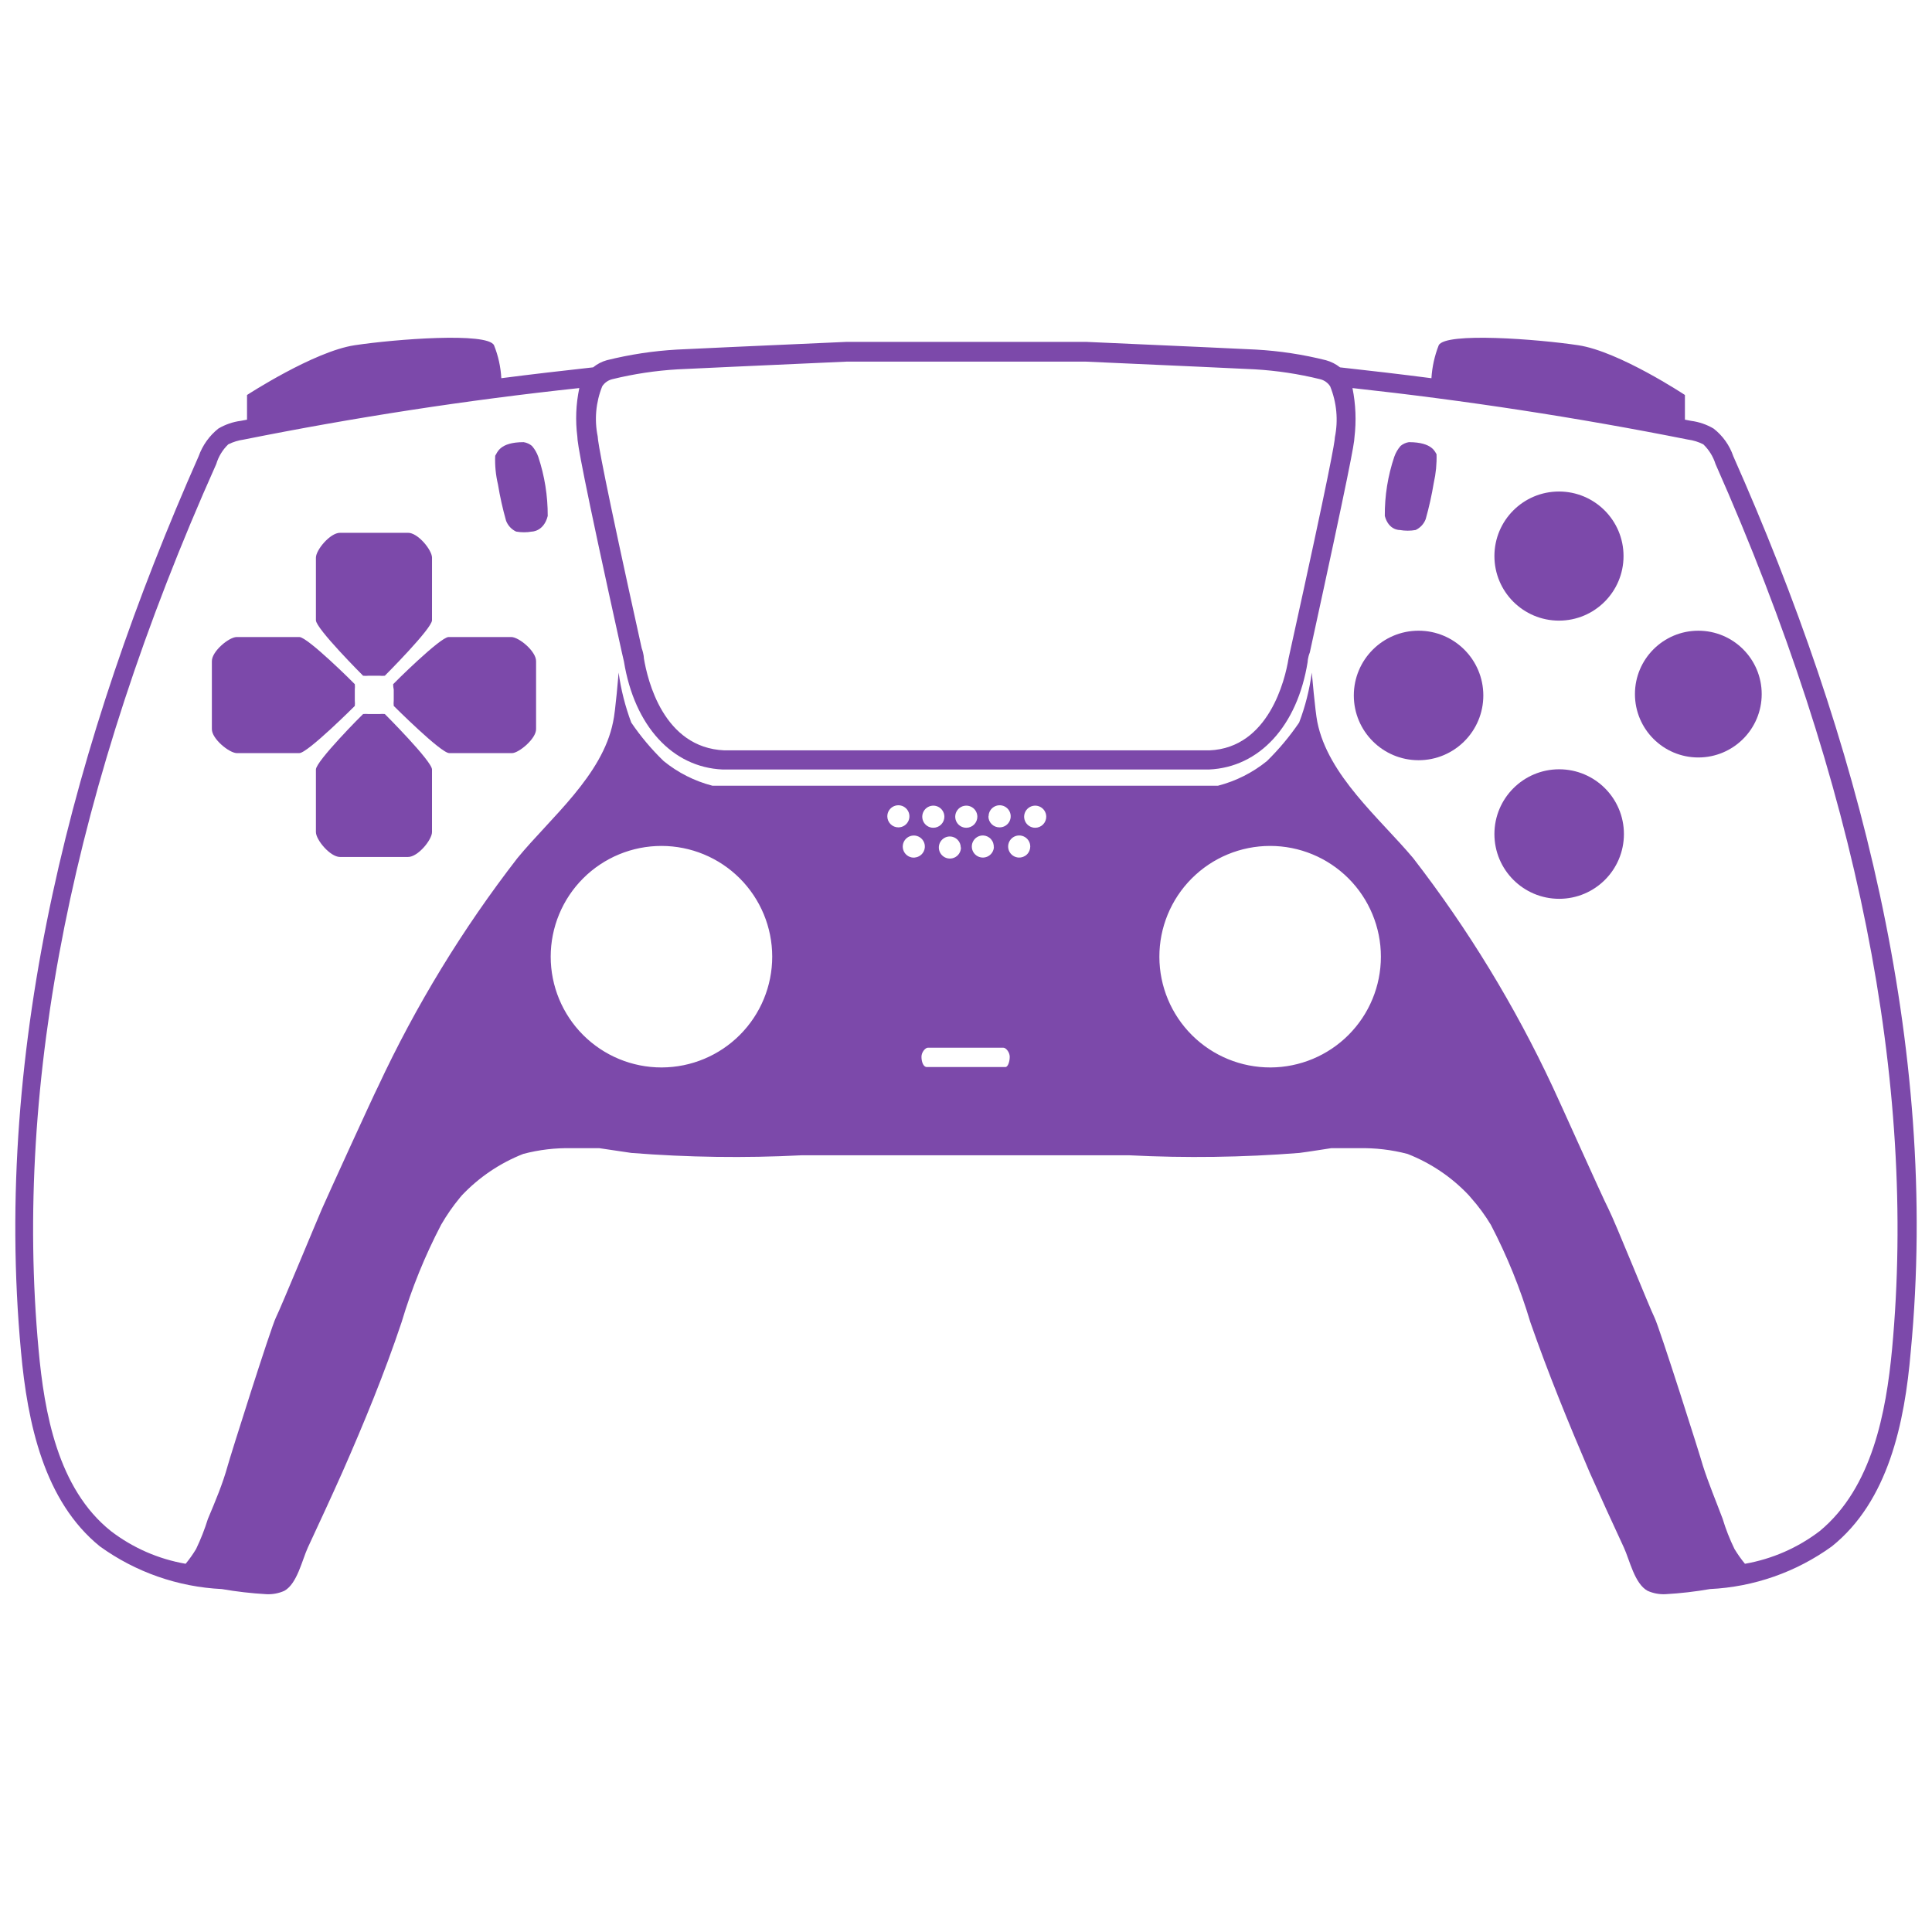
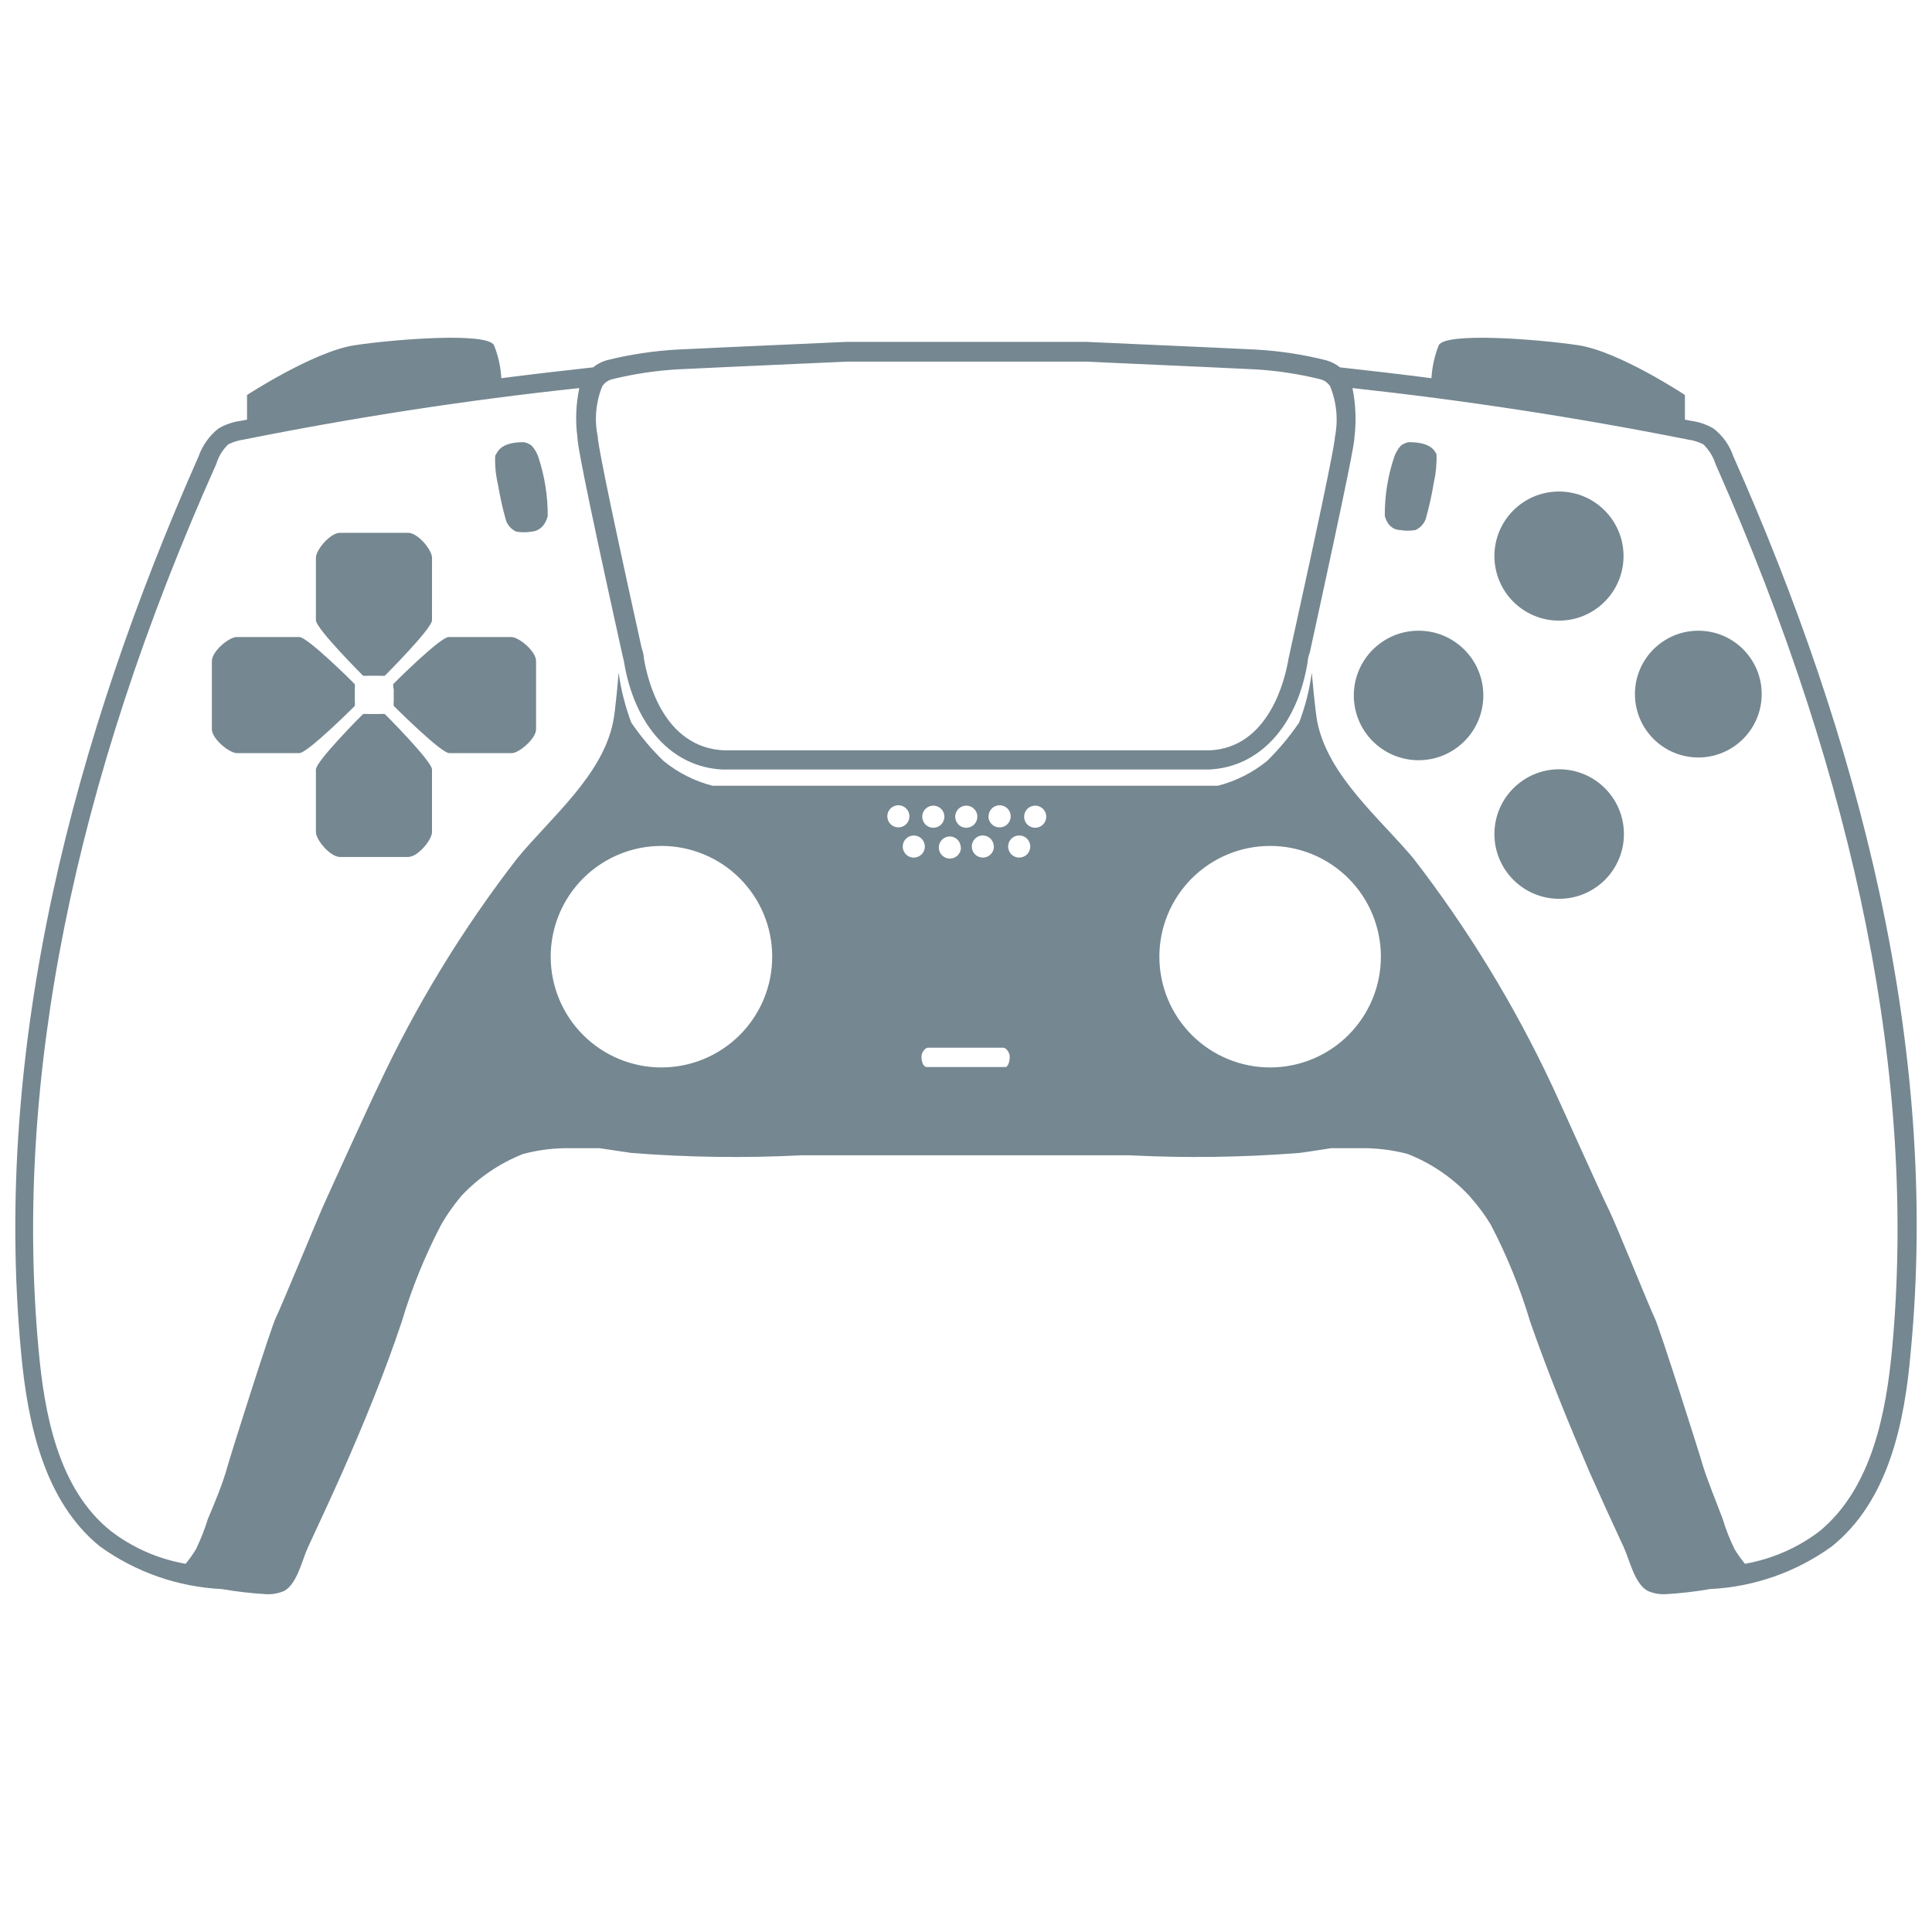
- <svg xmlns="http://www.w3.org/2000/svg" width="548pt" height="548pt" version="1.1" viewBox="0 0 548 548" id="svg242" fill="#7C49AA">
+ <svg xmlns="http://www.w3.org/2000/svg" width="548pt" height="548pt" version="1.1" viewBox="0 0 548 548" id="svg242" fill="#758791">
  <defs id="defs216">
    <symbol id="w" overflow="visible">
      <path d="m 18.766,-1.125 c -0.969,0.5 -1.98,0.875 -3.031,1.125 -1.043,0.258 -2.137,0.391 -3.281,0.391 -3.398,0 -6.09,-0.945 -8.078,-2.844 -1.992,-1.906 -2.984,-4.484 -2.984,-7.734 0,-3.258 0.992,-5.836 2.984,-7.734 1.988,-1.906 4.68,-2.859 8.078,-2.859 1.145,0 2.238,0.133 3.281,0.391 1.051,0.25 2.062,0.625 3.031,1.125 v 4.219 c -0.98,-0.656 -1.945,-1.141 -2.891,-1.453 -0.949,-0.312 -1.949,-0.469 -3,-0.469 -1.875,0 -3.352,0.605 -4.422,1.812 -1.074,1.199 -1.609,2.856 -1.609,4.969 0,2.106 0.535,3.762 1.609,4.969 1.07,1.199 2.547,1.797 4.422,1.797 1.051,0 2.051,-0.148 3,-0.453 0.945,-0.312 1.91,-0.801 2.891,-1.469 z" id="path147" />
    </symbol>
    <symbol id="b" overflow="visible">
      <path d="m 13.734,-11.141 c -0.438,-0.195 -0.871,-0.344 -1.297,-0.438 -0.418,-0.102 -0.84,-0.156 -1.266,-0.156 -1.262,0 -2.231,0.406 -2.906,1.219 -0.68,0.805 -1.016,1.953 -1.016,3.453 v 7.062 H 2.359 v -15.312 h 4.891 v 2.516 c 0.625,-1 1.344,-1.727 2.156,-2.188 0.82,-0.469 1.801,-0.703 2.938,-0.703 0.164,0 0.344,0.012 0.531,0.031 0.195,0.012 0.477,0.039 0.844,0.078 z" id="path150" />
    </symbol>
    <symbol id="a" overflow="visible">
      <path d="m 17.641,-7.703 v 1.406 H 6.188 c 0.125,1.148 0.539,2.008 1.25,2.578 0.707,0.574 1.703,0.859 2.984,0.859 1.031,0 2.082,-0.148 3.156,-0.453 1.082,-0.312 2.191,-0.773 3.328,-1.391 v 3.766 c -1.156,0.438 -2.312,0.766 -3.469,0.984 -1.156,0.227 -2.312,0.344 -3.469,0.344 -2.773,0 -4.93,-0.703 -6.469,-2.109 -1.531,-1.406 -2.297,-3.379 -2.297,-5.922 0,-2.5 0.754,-4.461 2.266,-5.891 1.508,-1.438 3.582,-2.156 6.219,-2.156 2.406,0 4.332,0.73 5.781,2.188 1.445,1.449 2.172,3.383 2.172,5.797 z m -5.031,-1.625 c 0,-0.926 -0.273,-1.672 -0.812,-2.234 -0.543,-0.57 -1.25,-0.859 -2.125,-0.859 -0.949,0 -1.719,0.266 -2.312,0.797 -0.594,0.531 -0.965,1.297 -1.109,2.297 z" id="path153" />
    </symbol>
    <symbol id="f" overflow="visible">
      <path d="m 9.219,-6.891 c -1.023,0 -1.793,0.172 -2.312,0.516 -0.512,0.344 -0.766,0.855 -0.766,1.531 0,0.625 0.207,1.117 0.625,1.469 0.414,0.344 0.988,0.516 1.719,0.516 0.926,0 1.703,-0.328 2.328,-0.984 0.633,-0.664 0.953,-1.492 0.953,-2.484 v -0.562 z m 7.469,-1.844 V 0 h -4.922 v -2.266 c -0.656,0.93 -1.398,1.605 -2.219,2.031 -0.824,0.414 -1.824,0.625 -3,0.625 -1.586,0 -2.871,-0.457 -3.859,-1.375 -0.992,-0.926 -1.484,-2.129 -1.484,-3.609 0,-1.789 0.613,-3.102 1.844,-3.938 1.238,-0.844 3.18,-1.266 5.828,-1.266 h 2.891 v -0.391 c 0,-0.77 -0.309,-1.332 -0.922,-1.688 -0.617,-0.363 -1.57,-0.547 -2.859,-0.547 -1.055,0 -2.031,0.105 -2.938,0.312 -0.898,0.211 -1.73,0.523 -2.5,0.938 v -3.734 c 1.039,-0.25 2.086,-0.441 3.141,-0.578 1.062,-0.133 2.125,-0.203 3.188,-0.203 2.758,0 4.75,0.547 5.969,1.641 1.227,1.086 1.844,2.856 1.844,5.312 z" id="path156" />
    </symbol>
    <symbol id="e" overflow="visible">
      <path d="m 7.703,-19.656 v 4.344 H 12.75 v 3.5 H 7.703 v 6.5 c 0,0.711 0.141,1.188 0.422,1.438 0.281,0.25 0.836,0.375 1.672,0.375 h 2.516 v 3.5 h -4.188 c -1.938,0 -3.312,-0.398 -4.125,-1.203 -0.805,-0.812 -1.203,-2.18 -1.203,-4.109 v -6.5 h -2.422 v -3.5 h 2.422 v -4.344 z" id="path159" />
    </symbol>
    <symbol id="g" overflow="visible">
      <path d="m 12.766,-13.078 v -8.203 h 4.922 V -1e-4 H 12.766 v -2.219 c -0.668,0.906 -1.406,1.57 -2.219,1.984 -0.813,0.414 -1.758,0.625 -2.828,0.625 -1.887,0 -3.434,-0.75 -4.641,-2.25 -1.211,-1.5 -1.812,-3.426 -1.812,-5.781 0,-2.363 0.602,-4.297 1.812,-5.797 1.207,-1.5 2.754,-2.25 4.641,-2.25 1.062,0 2,0.215 2.812,0.641 0.82,0.43 1.566,1.086 2.234,1.969 z m -3.219,9.922 c 1.039,0 1.836,-0.379 2.391,-1.141 0.551,-0.77 0.828,-1.883 0.828,-3.344 0,-1.457 -0.277,-2.566 -0.828,-3.328 -0.555,-0.77 -1.352,-1.156 -2.391,-1.156 -1.043,0 -1.84,0.387 -2.391,1.156 -0.555,0.762 -0.828,1.871 -0.828,3.328 0,1.461 0.273,2.574 0.828,3.344 0.551,0.762 1.348,1.141 2.391,1.141 z" id="path162" />
    </symbol>
    <symbol id="k" overflow="visible">
      <path d="m 10.5,-3.156 c 1.051,0 1.852,-0.379 2.406,-1.141 0.551,-0.77 0.828,-1.883 0.828,-3.344 0,-1.457 -0.277,-2.566 -0.828,-3.328 -0.555,-0.77 -1.355,-1.156 -2.406,-1.156 -1.055,0 -1.859,0.387 -2.422,1.156 -0.555,0.773 -0.828,1.883 -0.828,3.328 0,1.449 0.273,2.559 0.828,3.328 0.562,0.773 1.367,1.156 2.422,1.156 z m -3.25,-9.922 c 0.676,-0.883 1.422,-1.539 2.234,-1.969 0.82,-0.426 1.766,-0.641 2.828,-0.641 1.895,0 3.445,0.75 4.656,2.25 1.207,1.5 1.812,3.434 1.812,5.797 0,2.356 -0.605,4.281 -1.812,5.781 -1.211,1.5 -2.762,2.25 -4.656,2.25 -1.062,0 -2.008,-0.211 -2.828,-0.625 C 8.672,-0.66 7.926,-1.32 7.25,-2.219 V -2e-5 H 2.359 v -21.281 H 7.25 Z" id="path165" />
    </symbol>
    <symbol id="j" overflow="visible">
      <path d="m 0.344,-15.312 h 4.891 l 4.125,10.391 3.5,-10.391 h 4.891 l -6.438,16.766 c -0.648,1.695 -1.402,2.883 -2.266,3.562 -0.867,0.688 -2,1.031 -3.406,1.031 H 2.797 V 2.829 h 1.531 c 0.832,0 1.438,-0.137 1.812,-0.406 C 6.523,2.161 6.82,1.692 7.031,1.016 L 7.172,0.595 Z" id="path168" />
    </symbol>
    <symbol id="i" overflow="visible">
      <path d="m 2.578,-20.406 h 14.203 v 3.969 H 7.828 v 3.797 h 8.422 v 3.984 H 7.828 v 4.672 h 9.25 V 4e-4 h -14.5 z" id="path171" />
    </symbol>
    <symbol id="v" overflow="visible">
      <path d="M 2.359,-21.281 H 7.25 V 0 H 2.359 Z" id="path174" />
    </symbol>
    <symbol id="u" overflow="visible">
      <path d="M 2.359,-15.312 H 7.25 V 0 H 2.359 Z m 0,-5.969 H 7.25 v 4 H 2.359 Z" id="path177" />
    </symbol>
    <symbol id="d" overflow="visible">
      <path d="M 17.75,-9.328 V 0 h -4.922 v -7.141 c 0,-1.32 -0.031,-2.234 -0.094,-2.734 -0.062,-0.5 -0.168,-0.867 -0.312,-1.109 -0.188,-0.312 -0.449,-0.555 -0.781,-0.734 -0.324,-0.176 -0.695,-0.266 -1.109,-0.266 -1.023,0 -1.824,0.398 -2.406,1.188 -0.586,0.781 -0.875,1.871 -0.875,3.266 V -1e-4 H 2.359 v -15.312 H 7.25 v 2.234 c 0.738,-0.883 1.52,-1.539 2.344,-1.969 0.832,-0.426 1.75,-0.641 2.75,-0.641 1.77,0 3.113,0.547 4.031,1.641 0.914,1.086 1.375,2.656 1.375,4.719 z" id="path180" />
    </symbol>
    <symbol id="t" overflow="visible">
      <path d="m 10.75,-12.516 c 0.82,0 1.445,-0.18 1.875,-0.547 0.438,-0.363 0.656,-0.898 0.656,-1.609 0,-0.695 -0.219,-1.227 -0.656,-1.594 -0.43,-0.375 -1.055,-0.562 -1.875,-0.562 H 7.828 v 4.312 z m 0.172,8.938 c 1.062,0 1.859,-0.223 2.391,-0.672 0.531,-0.445 0.797,-1.125 0.797,-2.031 0,-0.883 -0.266,-1.547 -0.797,-1.984 -0.523,-0.438 -1.32,-0.656 -2.391,-0.656 h -3.094 v 5.344 z m 4.891,-7.344 c 1.133,0.324 2.008,0.93 2.625,1.812 0.625,0.887 0.938,1.969 0.938,3.25 0,1.969 -0.668,3.438 -2,4.406 -1.336,0.969 -3.356,1.453 -6.062,1.453 h -8.734 v -20.406 h 7.891 c 2.832,0 4.883,0.43 6.156,1.281 1.281,0.855 1.922,2.227 1.922,4.109 0,1 -0.234,1.852 -0.703,2.547 -0.469,0.688 -1.148,1.203 -2.031,1.547 z" id="path183" />
    </symbol>
    <symbol id="s" overflow="visible">
      <path d="m 14.312,-14.828 v 3.719 c -1.043,-0.438 -2.055,-0.766 -3.031,-0.984 -0.98,-0.219 -1.902,-0.328 -2.766,-0.328 -0.93,0 -1.621,0.117 -2.078,0.344 -0.449,0.23 -0.672,0.59 -0.672,1.078 0,0.387 0.172,0.684 0.516,0.891 0.344,0.211 0.957,0.367 1.844,0.469 l 0.859,0.125 c 2.508,0.324 4.195,0.852 5.062,1.578 0.863,0.73 1.297,1.871 1.297,3.422 0,1.637 -0.605,2.867 -1.812,3.688 -1.199,0.812 -2.992,1.219 -5.375,1.219 -1.023,0 -2.074,-0.078 -3.156,-0.234 -1.074,-0.156 -2.18,-0.395 -3.312,-0.719 v -3.719 c 0.969,0.48 1.961,0.84 2.984,1.078 1.031,0.23 2.078,0.344 3.141,0.344 0.957,0 1.676,-0.129 2.156,-0.391 0.477,-0.27 0.719,-0.664 0.719,-1.188 0,-0.438 -0.168,-0.758 -0.5,-0.969 -0.336,-0.219 -0.996,-0.383 -1.984,-0.5 L 7.343,-6.016 c -2.18,-0.27 -3.703,-0.773 -4.578,-1.516 -0.875,-0.738 -1.312,-1.859 -1.312,-3.359 0,-1.625 0.551,-2.828 1.656,-3.609 1.113,-0.789 2.82,-1.188 5.125,-1.188 0.895,0 1.836,0.074 2.828,0.219 1,0.137 2.082,0.352 3.25,0.641 z" id="path186" />
    </symbol>
    <symbol id="c" overflow="visible">
      <path d="m 9.641,-12.188 c -1.086,0 -1.914,0.391 -2.484,1.172 -0.574,0.781 -0.859,1.906 -0.859,3.375 0,1.469 0.285,2.594 0.859,3.375 0.57,0.773 1.398,1.156 2.484,1.156 1.062,0 1.875,-0.383 2.438,-1.156 0.57,-0.781 0.859,-1.906 0.859,-3.375 0,-1.469 -0.289,-2.594 -0.859,-3.375 -0.562,-0.781 -1.375,-1.172 -2.438,-1.172 z m 0,-3.5 c 2.633,0 4.691,0.715 6.172,2.141 1.477,1.418 2.219,3.387 2.219,5.906 0,2.512 -0.742,4.481 -2.219,5.906 C 14.332,-0.317 12.273,0.39 9.641,0.39 6.992,0.39 4.926,-0.317 3.438,-1.735 1.945,-3.161 1.203,-5.13 1.203,-7.641 c 0,-2.519 0.742,-4.488 2.234,-5.906 1.488,-1.426 3.555,-2.141 6.203,-2.141 z" id="path189" />
    </symbol>
    <symbol id="h" overflow="visible">
      <path d="m 2.188,-5.969 v -9.344 h 4.922 v 1.531 c 0,0.836 -0.008,1.875 -0.016,3.125 -0.012,1.25 -0.016,2.086 -0.016,2.5 0,1.242 0.031,2.133 0.094,2.672 0.07,0.543 0.18,0.934 0.328,1.172 0.207,0.324 0.473,0.574 0.797,0.75 0.32,0.168 0.691,0.25 1.109,0.25 1.02,0 1.82,-0.391 2.406,-1.172 0.582,-0.781 0.875,-1.867 0.875,-3.266 v -7.562 h 4.891 V -6e-4 H 12.688 V -2.219 C 11.945,-1.321 11.164,-0.661 10.344,-0.235 9.519,0.179 8.609,0.39 7.609,0.39 5.848,0.39 4.504,-0.149 3.578,-1.235 2.648,-2.317 2.188,-3.895 2.188,-5.969 Z" id="path192" />
    </symbol>
    <symbol id="r" overflow="visible">
      <path d="m 12.422,-21.281 v 3.219 H 9.719 c -0.688,0 -1.172,0.125 -1.453,0.375 -0.273,0.25 -0.406,0.688 -0.406,1.312 v 1.062 h 4.188 v 3.5 H 7.86 V -2e-4 h -4.891 v -11.812 h -2.438 v -3.5 h 2.438 v -1.062 c 0,-1.664 0.461,-2.898 1.391,-3.703 0.926,-0.801 2.367,-1.203 4.328,-1.203 z" id="path195" />
    </symbol>
    <symbol id="q" overflow="visible">
      <path d="m 16.547,-12.766 c 0.613,-0.945 1.348,-1.672 2.203,-2.172 0.852,-0.5 1.789,-0.75 2.812,-0.75 1.758,0 3.098,0.547 4.016,1.641 0.926,1.086 1.391,2.656 1.391,4.719 V -4e-4 h -4.922 v -7.984 -0.359 c 0.008,-0.133 0.016,-0.32 0.016,-0.562 0,-1.082 -0.164,-1.863 -0.484,-2.344 -0.312,-0.488 -0.824,-0.734 -1.531,-0.734 -0.93,0 -1.648,0.387 -2.156,1.156 -0.512,0.762 -0.773,1.867 -0.781,3.312 v 7.516 h -4.922 v -7.984 c 0,-1.695 -0.148,-2.785 -0.438,-3.266 -0.293,-0.488 -0.812,-0.734 -1.562,-0.734 -0.938,0 -1.664,0.387 -2.172,1.156 -0.512,0.762 -0.766,1.859 -0.766,3.297 v 7.531 h -4.922 v -15.312 h 4.922 v 2.234 c 0.602,-0.863 1.289,-1.516 2.062,-1.953 0.781,-0.438 1.641,-0.656 2.578,-0.656 1.062,0 2,0.258 2.812,0.766 0.812,0.512 1.426,1.23 1.844,2.156 z" id="path198" />
    </symbol>
    <symbol id="p" overflow="visible">
      <path d="M 17.75,-9.328 V 0 h -4.922 v -7.109 c 0,-1.344 -0.031,-2.266 -0.094,-2.766 -0.062,-0.5 -0.168,-0.867 -0.312,-1.109 -0.188,-0.312 -0.449,-0.555 -0.781,-0.734 -0.324,-0.176 -0.695,-0.266 -1.109,-0.266 -1.023,0 -1.824,0.398 -2.406,1.188 -0.586,0.781 -0.875,1.871 -0.875,3.266 V -1e-4 H 2.359 v -21.281 H 7.25 v 8.203 c 0.738,-0.883 1.52,-1.539 2.344,-1.969 0.832,-0.426 1.75,-0.641 2.75,-0.641 1.77,0 3.113,0.547 4.031,1.641 0.914,1.086 1.375,2.656 1.375,4.719 z" id="path201" />
    </symbol>
    <symbol id="o" overflow="visible">
      <path d="m 2.578,-20.406 h 5.875 l 7.422,14 v -14 h 4.984 V 0 h -5.875 L 7.562,-14 V 0 H 2.578 Z" id="path204" />
    </symbol>
    <symbol id="n" overflow="visible">
      <path d="m 2.578,-20.406 h 8.734 c 2.594,0 4.582,0.578 5.969,1.734 1.395,1.148 2.094,2.789 2.094,4.922 0,2.137 -0.699,3.781 -2.094,4.938 -1.387,1.156 -3.375,1.734 -5.969,1.734 H 7.828 V 3e-4 h -5.25 z m 5.25,3.812 v 5.703 H 10.75 c 1.02,0 1.805,-0.25 2.359,-0.75 0.562,-0.5 0.844,-1.203 0.844,-2.109 0,-0.914 -0.281,-1.617 -0.844,-2.109 -0.555,-0.488 -1.34,-0.734 -2.359,-0.734 z" id="path207" />
    </symbol>
    <symbol id="m" overflow="visible">
      <path d="M 2.359,-15.312 H 7.25 v 15.031 c 0,2.051 -0.496,3.617 -1.484,4.703 -0.98,1.082 -2.406,1.625 -4.281,1.625 H -0.938 V 2.828 h 0.859 c 0.926,0 1.562,-0.211 1.906,-0.625 0.352,-0.418 0.531,-1.246 0.531,-2.484 z m 0,-5.969 H 7.25 v 4 H 2.359 Z" id="path210" />
    </symbol>
    <symbol id="l" overflow="visible">
      <path d="m 14.719,-14.828 v 3.984 c -0.656,-0.457 -1.324,-0.797 -2,-1.016 -0.668,-0.219 -1.359,-0.328 -2.078,-0.328 -1.367,0 -2.434,0.402 -3.203,1.203 -0.762,0.793 -1.141,1.906 -1.141,3.344 0,1.43 0.379,2.543 1.141,3.344 0.77,0.793 1.836,1.188 3.203,1.188 0.758,0 1.484,-0.109 2.172,-0.328 0.688,-0.227 1.32,-0.566 1.906,-1.016 v 4 c -0.762,0.281 -1.539,0.488 -2.328,0.625 -0.781,0.145 -1.574,0.219 -2.375,0.219 -2.762,0 -4.922,-0.707 -6.484,-2.125 -1.555,-1.414 -2.328,-3.383 -2.328,-5.906 0,-2.531 0.773,-4.504 2.328,-5.922 1.562,-1.414 3.723,-2.125 6.484,-2.125 0.801,0 1.594,0.074 2.375,0.219 0.781,0.137 1.555,0.352 2.328,0.641 z" id="path213" />
    </symbol>
  </defs>
  <g id="g240" transform="translate(-75.92424,-6.015258)">
    <path d="m 567.56,135.41 c -1.059,-3.102 -3.008,-5.828 -5.598,-7.84 -1.961,-1.152 -4.133,-1.895 -6.387,-2.184 l -1.734,-0.336 v -7 c 0,0 -18.703,-12.375 -30.238,-14.109 -11.535,-1.734 -37.688,-3.754 -39.594,0 -1.172,2.988 -1.871,6.144 -2.07,9.352 -8.625,-1.121 -17.305,-2.129 -25.93,-3.078 v -0.004 c -1.176,-0.93 -2.527,-1.617 -3.977,-2.016 -6.516,-1.637 -13.172,-2.648 -19.879,-3.023 l -15.512,-0.727 -32.594,-1.457 h -68.039 l -32.535,1.457 -15.512,0.727 c -6.727,0.379 -13.402,1.391 -19.938,3.023 -1.414,0.395 -2.731,1.082 -3.863,2.016 -8.68,0.953 -17.359,1.961 -26.039,3.078 v 0.004 c -0.176,-3.211 -0.875,-6.371 -2.074,-9.352 -1.848,-3.754 -28,-1.734 -39.535,0 -11.535,1.734 -30.52,14.113 -30.52,14.113 v 7 l -1.793,0.336 v -0.004 c -2.234,0.297 -4.387,1.039 -6.328,2.184 -2.562,2.039 -4.5,4.758 -5.598,7.84 -35.281,79.746 -58.465,166.99 -50.402,253.91 1.848,20.383 6.551,42.504 22.398,55.328 h 0.004 c 10.102,7.289 22.105,11.492 34.551,12.094 4.188,0.727 8.414,1.211 12.656,1.457 1.75,0.086 3.496,-0.238 5.094,-0.953 3.641,-2.016 5.039,-8.734 6.664,-12.266 3.305,-7.113 6.609,-14.223 9.801,-21.391 6.16,-14 11.93,-28 16.801,-42.559 2.844,-9.539 6.594,-18.785 11.199,-27.609 1.555,-2.699 3.332,-5.269 5.32,-7.672 l 0.617,-0.727 c 4.863,-5.121 10.785,-9.117 17.359,-11.703 4.492,-1.188 9.129,-1.734 13.777,-1.625 h 7.84 l 9.07,1.344 c 16.023,1.262 32.109,1.488 48.16,0.672 h 93.129 c 16.051,0.812 32.137,0.59 48.16,-0.672 3.023,-0.391 5.992,-0.895 9.016,-1.344 h 7.84 c 4.664,-0.105 9.32,0.441 13.832,1.625 6.578,2.574 12.508,6.57 17.359,11.703 l 0.672,0.785 c 2.098,2.359 3.973,4.91 5.602,7.613 4.606,8.824 8.355,18.07 11.199,27.609 5.039,14.449 10.809,28.559 16.801,42.559 3.191,7.168 6.441,14.281 9.742,21.391 1.625,3.527 3.023,10.246 6.719,12.266 h 0.004 c 1.582,0.703 3.309,1.031 5.039,0.953 4.242,-0.238 8.469,-0.723 12.656,-1.457 12.445,-0.594 24.449,-4.797 34.551,-12.094 16.016,-12.824 20.664,-34.945 22.398,-55.328 8.289,-86.914 -14.949,-174.16 -50.344,-253.91 z M 246.74,115.59 c 0.66,-1.016 1.684,-1.738 2.859,-2.019 6.098,-1.496 12.32,-2.434 18.59,-2.797 l 15.566,-0.727 32.258,-1.457 h 67.93 l 32.367,1.457 15.512,0.727 c 6.25,0.363 12.457,1.301 18.535,2.797 1.176,0.281 2.199,1.004 2.856,2.019 1.859,4.578 2.328,9.602 1.344,14.445 0,1.121 -1.344,9.297 -12.543,60.031 l -0.617,2.801 c -0.953,5.938 -5.602,25.258 -22.398,25.984 h -137.59 c -17.359,-0.727 -21.84,-20.047 -22.848,-26.098 0,0 0,-1.176 -0.617,-2.856 -10.809,-48.832 -12.434,-58.465 -12.488,-60.09 l 0.004,0.004 c -0.98,-4.766 -0.535,-9.715 1.285,-14.223 z m 16.801,193.2 c -8.332,0 -16.32,-3.312 -22.215,-9.203 -5.891,-5.891 -9.199,-13.883 -9.199,-22.215 0,-8.332 3.309,-16.32 9.199,-22.215 5.894,-5.891 13.883,-9.199 22.215,-9.199 8.332,0 16.324,3.309 22.215,9.199 5.891,5.894 9.203,13.883 9.203,22.215 0,8.312 -3.297,16.289 -9.164,22.176 -5.867,5.887 -13.828,9.211 -22.141,9.242 z m 64.066,-71.234 c 0,-1.266 0.762,-2.41 1.934,-2.894 1.172,-0.488 2.519,-0.219 3.418,0.68 0.898,0.895 1.164,2.246 0.68,3.418 -0.484,1.172 -1.629,1.934 -2.898,1.934 -0.832,0 -1.629,-0.328 -2.215,-0.918 -0.59,-0.59 -0.918,-1.387 -0.918,-2.219 z m 7.84,11.703 v 0.004 c -1.316,0.137 -2.578,-0.566 -3.152,-1.758 -0.574,-1.191 -0.34,-2.613 0.586,-3.559 0.926,-0.945 2.344,-1.207 3.547,-0.656 1.203,0.551 1.93,1.797 1.816,3.113 -0.141,1.602 -1.473,2.836 -3.078,2.859 z m 22.398,-3.137 v 0.004 c 0,1.273 -0.77,2.418 -1.949,2.902 -1.18,0.48 -2.531,0.203 -3.426,-0.707 -0.891,-0.906 -1.145,-2.266 -0.641,-3.438 0.504,-1.168 1.664,-1.918 2.938,-1.895 0.859,0.027 1.676,0.41 2.246,1.055 0.574,0.648 0.855,1.5 0.777,2.359 z m -1.512,-8.566 c 0,-1.266 0.766,-2.41 1.938,-2.894 1.172,-0.488 2.519,-0.219 3.414,0.68 0.898,0.895 1.168,2.246 0.68,3.418 -0.484,1.172 -1.629,1.934 -2.894,1.934 -0.844,0.016 -1.656,-0.309 -2.254,-0.898 -0.602,-0.59 -0.938,-1.395 -0.938,-2.238 z m -6.328,3.25 c -1.27,0 -2.41,-0.766 -2.898,-1.938 -0.484,-1.172 -0.215,-2.519 0.68,-3.418 0.898,-0.895 2.246,-1.164 3.418,-0.68 1.172,0.488 1.938,1.629 1.938,2.898 0,0.832 -0.332,1.629 -0.918,2.219 -0.59,0.586 -1.387,0.918 -2.219,0.918 z m -1.512,5.602 v -0.004 c 0,1.27 -0.766,2.414 -1.938,2.898 -1.172,0.484 -2.519,0.219 -3.418,-0.68 -0.895,-0.898 -1.164,-2.246 -0.68,-3.418 0.488,-1.172 1.629,-1.934 2.898,-1.934 1.711,0.027 3.082,1.426 3.082,3.133 z m -7.84,-5.602 c -1.27,0 -2.414,-0.766 -2.898,-1.938 -0.484,-1.172 -0.215,-2.519 0.68,-3.418 0.898,-0.895 2.246,-1.164 3.418,-0.68 1.172,0.488 1.938,1.629 1.938,2.898 0,0.84 -0.34,1.648 -0.938,2.238 -0.602,0.59 -1.414,0.914 -2.254,0.898 z m 20.551,67.871 h -11.199 -11.199 c -1.008,0 -1.512,-1.566 -1.512,-2.91 0,-1.344 1.121,-2.574 1.793,-2.574 h 21.449 c 0.727,0 1.793,1.289 1.793,2.574 -0.004,1.285 -0.453,2.742 -1.125,2.91 z m 3.809,-59.414 c -1.27,0 -2.41,-0.766 -2.898,-1.938 -0.484,-1.172 -0.215,-2.519 0.68,-3.418 0.898,-0.898 2.246,-1.164 3.418,-0.68 1.172,0.484 1.938,1.629 1.938,2.898 0,0.859 -0.352,1.684 -0.977,2.277 -0.625,0.594 -1.469,0.902 -2.328,0.859 z m 4.535,-8.457 c -1.266,0 -2.41,-0.766 -2.894,-1.938 -0.488,-1.172 -0.219,-2.519 0.68,-3.418 0.895,-0.895 2.242,-1.164 3.414,-0.68 1.172,0.488 1.938,1.629 1.938,2.898 0,0.832 -0.332,1.629 -0.918,2.219 -0.59,0.586 -1.387,0.918 -2.219,0.918 z m 66.754,67.984 c -8.34,0.027 -16.348,-3.258 -22.262,-9.137 -5.914,-5.879 -9.246,-13.867 -9.266,-22.207 -0.019,-8.336 3.273,-16.34 9.16,-22.246 5.887,-5.91 13.879,-9.234 22.219,-9.242 8.336,-0.012 16.336,3.293 22.238,9.188 5.898,5.891 9.215,13.891 9.215,22.227 0,8.312 -3.297,16.289 -9.164,22.176 -5.867,5.887 -13.828,9.211 -22.141,9.242 z m 176.29,79.969 c -1.68,17.695 -5.602,39.199 -20.496,51.52 -6.227,4.758 -13.508,7.945 -21.227,9.293 -1.09,-1.324 -2.082,-2.727 -2.969,-4.199 -1.348,-2.758 -2.473,-5.625 -3.359,-8.566 -1.848,-4.93 -3.977,-9.969 -5.602,-15.062 -0.617,-2.352 -12.32,-39.199 -13.719,-42 -1.398,-2.801 -11.199,-27.215 -13.047,-30.801 -1.848,-3.586 -14.785,-32.535 -15.848,-34.664 -10.762,-23.031 -24.039,-44.797 -39.594,-64.906 -9.406,-11.199 -24.137,-23.406 -27.16,-38.586 -0.617,-3.078 -1.566,-14 -1.566,-14 v 0.004 c -0.645,4.844 -1.848,9.598 -3.586,14.168 -2.676,3.93 -5.734,7.586 -9.125,10.918 -4.074,3.305 -8.812,5.691 -13.891,7 h -71.68 -71.734 c -5.062,-1.309 -9.781,-3.695 -13.832,-7 -3.43,-3.312 -6.508,-6.973 -9.184,-10.918 -1.711,-4.578 -2.914,-9.328 -3.586,-14.168 0,0 -0.895,11.199 -1.566,14 -3.023,15.176 -17.695,27.16 -27.105,38.586 v -0.004 c -15.57,20.094 -28.852,41.863 -39.59,64.906 -1.121,2.129 -14.336,31.078 -15.902,34.664 -1.566,3.586 -11.648,28 -13.047,30.801 -1.399,2.801 -13.047,39.648 -13.664,42 -1.398,5.098 -3.527,10.137 -5.602,15.062 h -0.004 c -0.91,2.934 -2.031,5.797 -3.359,8.566 -0.883,1.473 -1.875,2.875 -2.969,4.199 -7.723,-1.336 -15.004,-4.523 -21.223,-9.293 -15.062,-12.039 -18.871,-33.602 -20.496,-51.52 -7,-75.824 9.801,-160.33 50.398,-251.11 h 0.004 c 0.629,-2.133 1.809,-4.062 3.414,-5.602 1.375,-0.676 2.852,-1.133 4.367,-1.344 31.305,-6.273 63.223,-11.199 95.199,-14.617 v 0.004 c -0.957,4.527 -1.148,9.184 -0.559,13.773 0,1.734 1.289,9.91 12.602,61.098 0.391,1.625 0.617,2.633 0.617,2.688 2.969,18.258 13.719,30.016 28,30.633 h 137.93 c 14.336,-0.617 25.09,-12.375 28,-30.52 0,0 0,-1.121 0.617,-2.688 11.199,-51.297 12.656,-59.473 12.656,-60.984 0.559,-4.668 0.371,-9.395 -0.562,-14 31.863,3.473 63.727,8.344 95.199,14.617 v -0.004 c 1.504,0.203 2.961,0.656 4.312,1.344 1.609,1.547 2.801,3.473 3.473,5.602 40.207,90.777 57.121,175.28 50.066,251.11 z" id="path218" />
    <path d="m 496.66,203.28 c 0,10.145 -8.223,18.367 -18.367,18.367 -10.144,0 -18.367,-8.223 -18.367,-18.367 0,-10.144 8.223,-18.371 18.367,-18.371 10.144,0 18.367,8.227 18.367,18.371" id="path220" />
    <path d="m 536.43,163.74 c 0,10.117 -8.199,18.312 -18.312,18.312 -10.113,0 -18.312,-8.195 -18.312,-18.312 0,-10.113 8.199,-18.309 18.312,-18.309 10.113,0 18.312,8.195 18.312,18.309" id="path222" />
    <path d="m 575.62,202.89 c 0,9.93 -8.051,17.977 -17.977,17.977 -9.93,0 -17.977,-8.047 -17.977,-17.977 0,-9.926 8.047,-17.977 17.977,-17.977 9.926,0 17.977,8.051 17.977,17.977" id="path224" />
    <path d="m 536.54,242.59 c 0,10.145 -8.223,18.367 -18.367,18.367 -10.144,0 -18.367,-8.223 -18.367,-18.367 0,-10.144 8.223,-18.371 18.367,-18.371 10.144,0 18.367,8.227 18.367,18.371" id="path226" />
    <path d="m 475.55,131.43 c -0.863,0.133 -1.68,0.5 -2.352,1.062 -0.789,0.902 -1.398,1.949 -1.793,3.078 -1.828,5.41 -2.738,11.09 -2.688,16.801 1.121,4.144 4.258,3.977 4.258,3.977 1.48,0.262 2.996,0.262 4.481,0 1.316,-0.617 2.34,-1.723 2.856,-3.078 0.957,-3.391 1.723,-6.832 2.297,-10.305 0.602,-2.664 0.867,-5.391 0.781,-8.121 -0.391,-0.449 -1.008,-3.414 -7.84,-3.414 z" id="path228" />
    <path d="m 224.45,131.43 c 0.863,0.133 1.68,0.5 2.352,1.062 0.789,0.902 1.398,1.949 1.793,3.078 1.805,5.418 2.711,11.094 2.688,16.801 -1.121,4.426 -4.481,4.426 -4.481,4.426 -1.484,0.262 -3,0.262 -4.481,0 -1.316,-0.617 -2.34,-1.723 -2.856,-3.082 -0.957,-3.387 -1.727,-6.828 -2.297,-10.305 -0.633,-2.656 -0.895,-5.387 -0.785,-8.117 0.617,-0.898 1.234,-3.863 8.066,-3.863 z" id="path230" />
    <path d="m 191.63,157.14 h -9.633 -9.633 c -2.801,0 -6.832,4.871 -6.832,7.055 v 17.754 c 0,2.352 13.215,15.566 13.383,15.734 h 0.004 c 0.5,0.051 1.008,0.051 1.512,0 h 3.137 -0.004 c 0.504,0.051 1.012,0.051 1.512,0 0,0 13.383,-13.383 13.383,-15.734 l 0.004,-17.754 c 0,-2.184 -4.031,-7.113 -6.832,-7.055 z" id="path232" />
    <path d="m 191.63,249.09 h -19.266 c -2.801,0 -6.832,-4.871 -6.832,-7.055 v -17.754 c 0,-2.352 13.215,-15.625 13.383,-15.734 l 0.004,-0.004 c 0.5,-0.047 1.008,-0.047 1.512,0 h 3.137 -0.004 c 0.504,-0.047 1.012,-0.047 1.512,0 0,0 13.383,13.383 13.383,15.734 v 17.754 c 0.004,2.184 -4.027,7.113 -6.828,7.059 z" id="path234" />
    <path d="m 227.98,212.8 v -9.633 -9.633 c 0,-2.801 -4.871,-6.832 -7.055,-6.832 h -17.754 c -2.352,0 -15.625,13.215 -15.734,13.383 v 0.004 c 0.004,0.508 0.059,1.012 0.168,1.512 v 3.137 -0.004 c -0.051,0.504 -0.051,1.012 0,1.512 0,0 13.383,13.383 15.734,13.383 l 17.863,0.004 c 1.906,-0.059 6.832,-4.09 6.777,-6.832 z" id="path236" />
    <path d="m 136.02,212.8 v -9.633 -9.633 c 0,-2.801 4.871,-6.832 7.055,-6.832 h 17.754 c 2.352,0 15.625,13.215 15.734,13.383 v 0.004 c 0.051,0.5 0.051,1.008 0,1.512 v 3.137 -0.004 c 0.051,0.504 0.051,1.012 0,1.512 0,0 -13.383,13.383 -15.734,13.383 l -17.754,0.004 c -2.184,-0.059 -7.109,-4.09 -7.055,-6.832 z" id="path238" />
  </g>
</svg>
